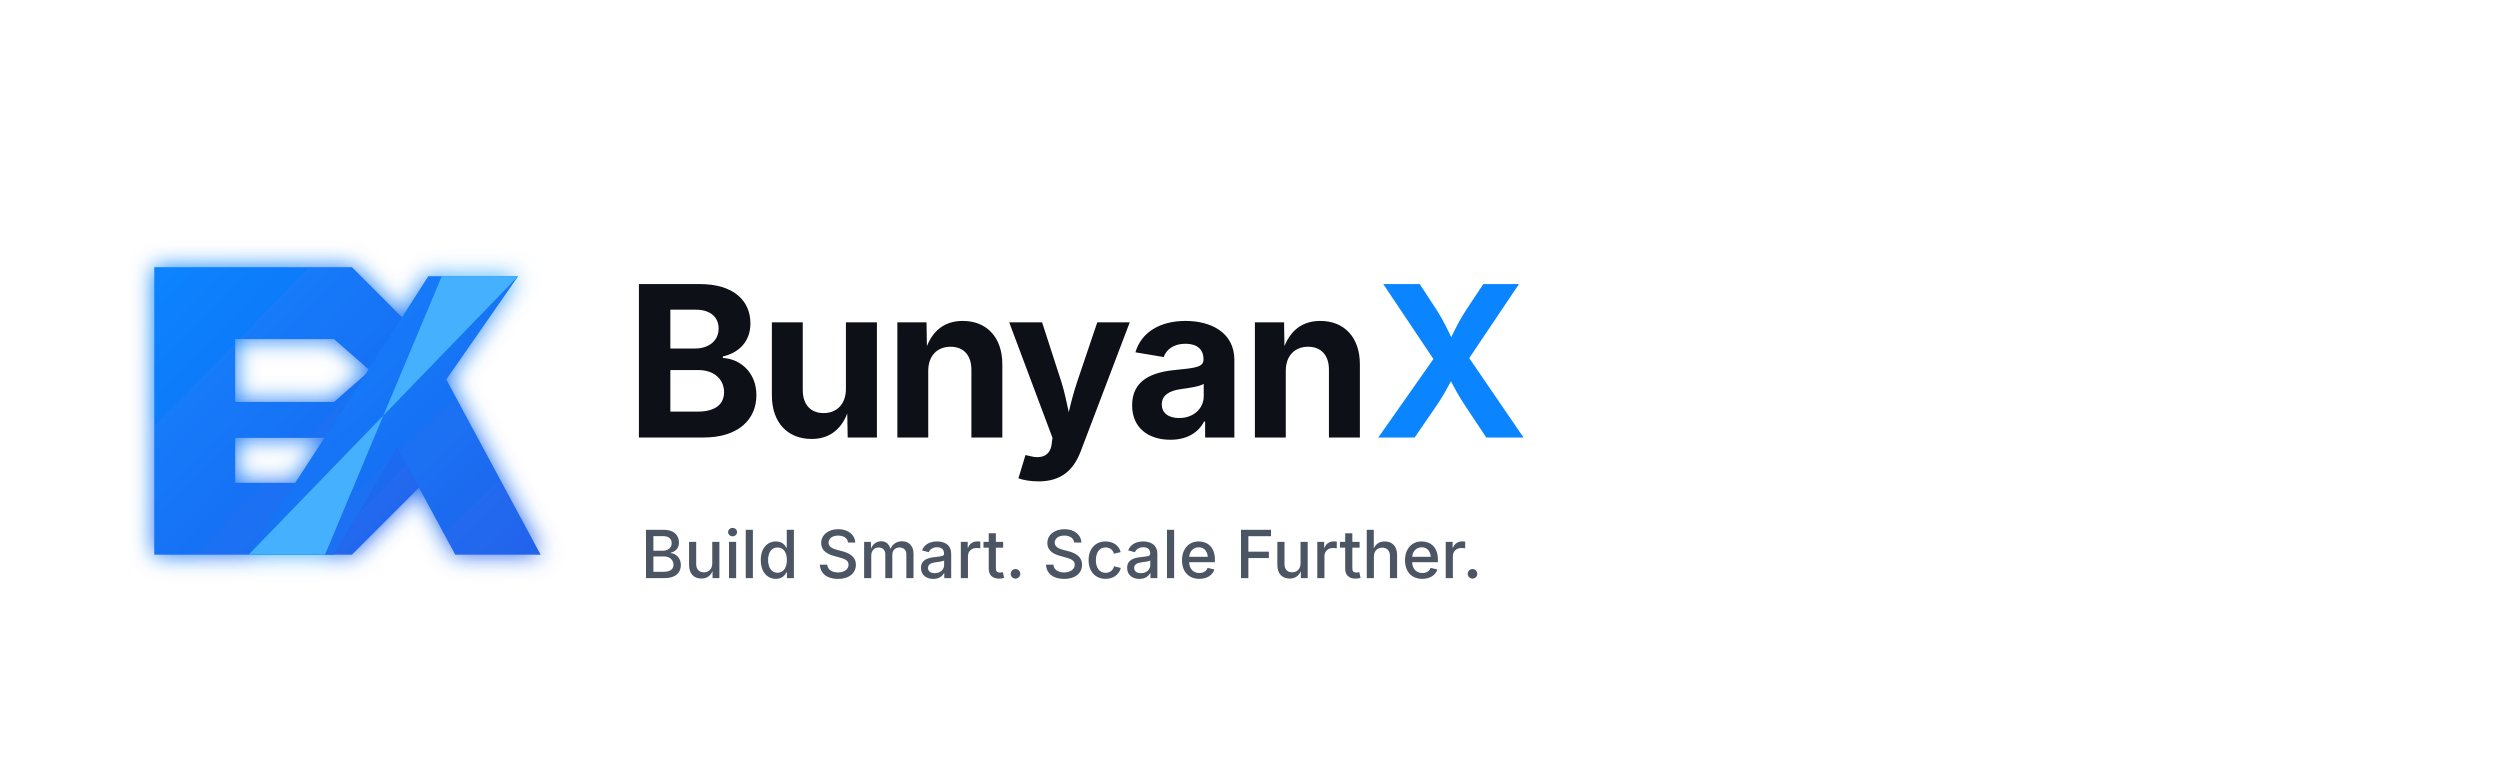
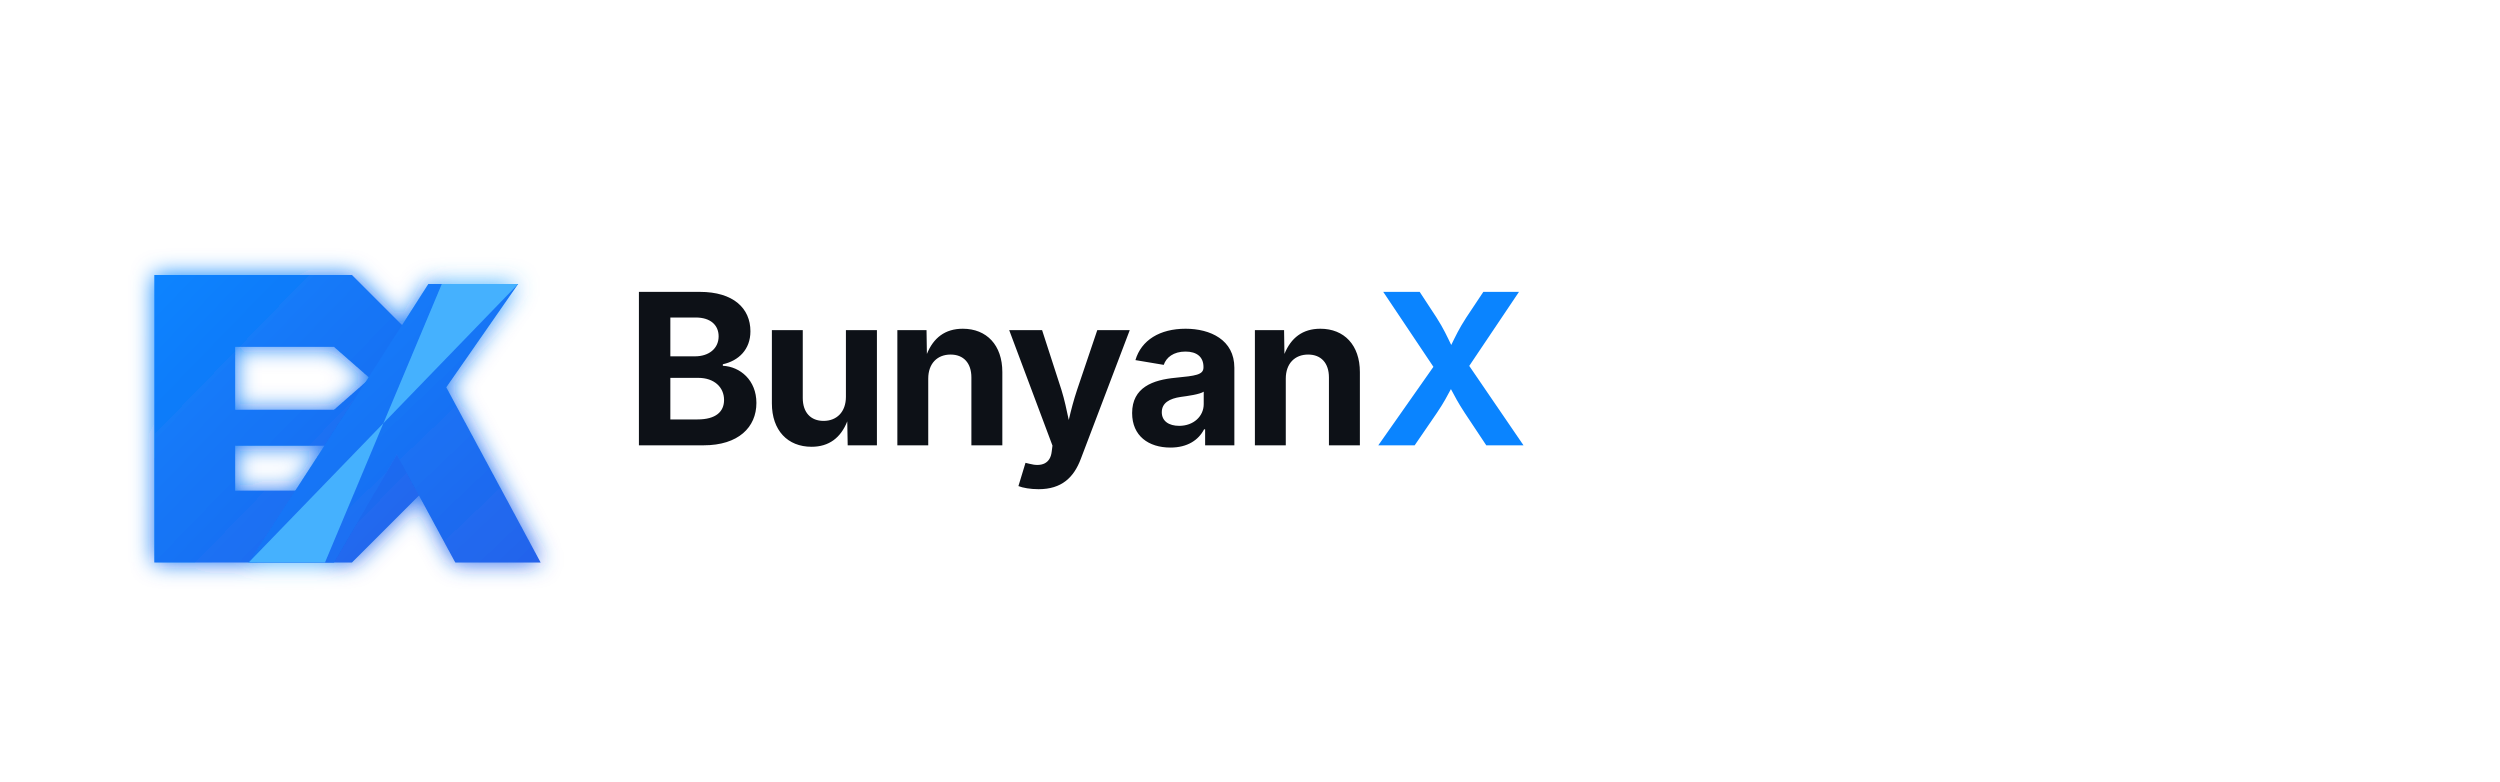
- <svg xmlns="http://www.w3.org/2000/svg" width="640" height="200" viewBox="0 0 640 200" role="img" aria-label="BunyanX logo">
+ <svg xmlns="http://www.w3.org/2000/svg" width="640" height="200" viewBox="0 28 640 140" role="img" aria-label="BunyanX logo">
  <defs>
    <linearGradient id="bxBlue" x1="0" y1="0" x2="1" y2="1">
      <stop offset="0%" stop-color="#0A84FF" />
      <stop offset="100%" stop-color="#2563EB" />
    </linearGradient>
    <filter id="softGlow" x="-30%" y="-30%" width="160%" height="160%">
      <feGaussianBlur stdDeviation="2.5" result="blur" />
      <feMerge>
        <feMergeNode in="blur" />
        <feMergeNode in="SourceGraphic" />
      </feMerge>
    </filter>
  </defs>
  <g transform="translate(28 50) scale(1.15)" filter="url(#softGlow)">
    <g id="bunyanx-mark" fill="url(#bxBlue)">
      <path d="M10 16 H54 L72 34 L58 48 L72 62 L54 80 H10 Z M28 32 V46 H50 L58 39 L50 32 Z M28 54 V64 H50 L58 59 L50 54 Z" fill-rule="evenodd" />
      <path d="M71 18 H91 L75 41 L96 80 H77 L64 56 L50 80 H31 L55 43 Z" />
      <path d="M74 18 H91 L31 80 H48 Z" fill="#49B6FF" opacity="0.92" />
    </g>
  </g>
  <text x="160" y="112" fill="#0D1117" font-family="DM Sans, Inter, Arial, sans-serif" font-size="54" font-weight="700" letter-spacing="-1.5">Bunyan<tspan fill="#0A84FF">X</tspan>
  </text>
-   <text x="164" y="148" fill="#4B5563" font-family="DM Sans, Inter, Arial, sans-serif" font-size="17" font-weight="500">Build Smart. Scale Further.</text>
</svg>
